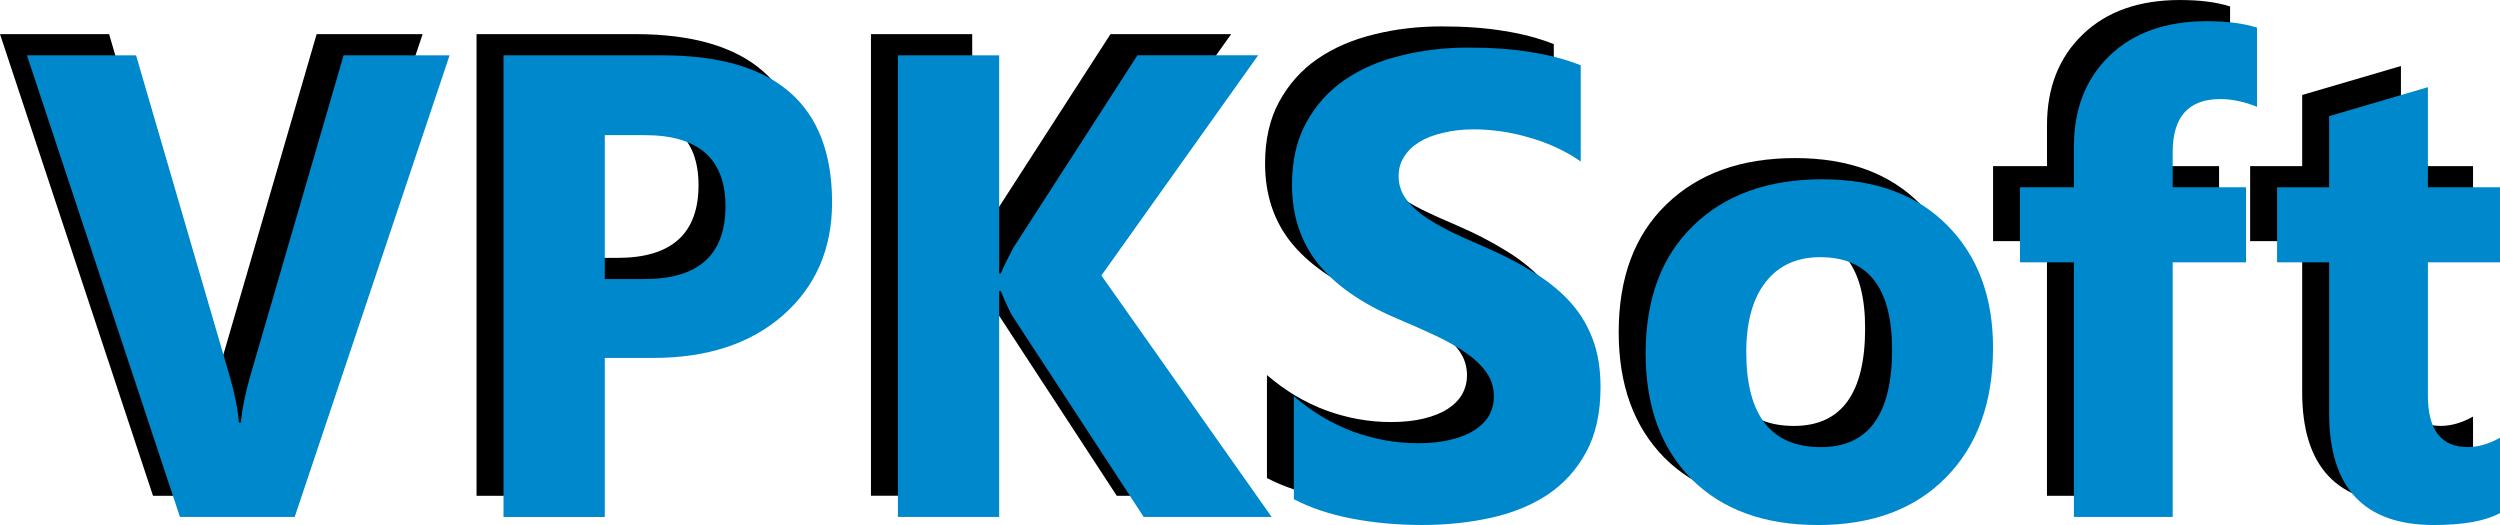
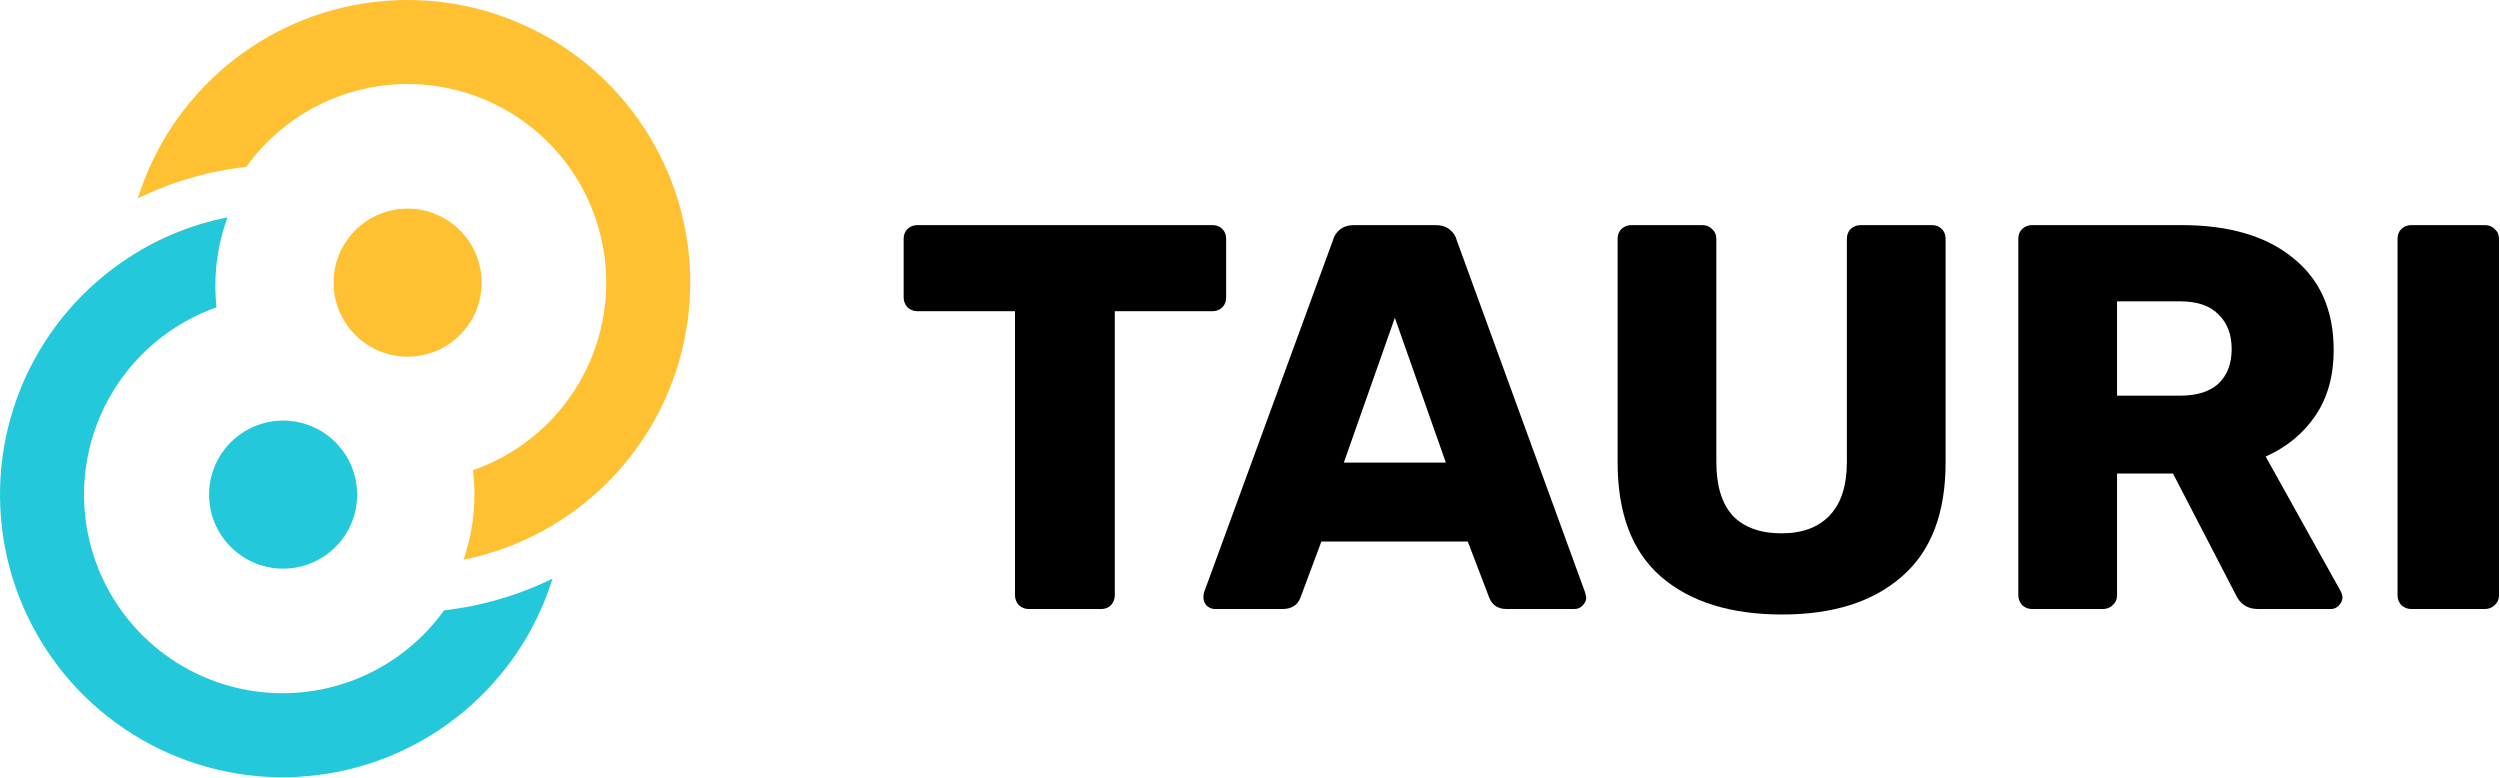
- <svg xmlns="http://www.w3.org/2000/svg" width="100mm" height="21mm" viewBox="0 0 100 21" version="1.1" id="svg1482">
-   <defs id="defs1479" />
-   <g id="layer1">
-     <g aria-label="VPKSoft" id="v-black" style="font-weight:bold;font-size:25.657px;line-height:125%;font-family:'Segoe UI';-inkscape-font-specification:'Segoe UI Bold';letter-spacing:0px;word-spacing:0px;stroke-width:0.132px" transform="matrix(1.001052,0,0,1.027894,-3.91647,-2.931957)">
-       <path d="M 20.8,4.18 14.611,22.145 H 10.026 L 3.912,4.18 h 4.36 l 3.746,12.503 q 0.301,1.015 0.363,1.791 h 0.075 q 0.088,-0.839 0.388,-1.842 L 16.565,4.18 Z" id="path31074" style="stroke-width:0.132px" />
-       <path d="m 27.001,15.956 v 6.189 H 22.954 V 4.18 h 6.339 q 6.79,0 6.79,5.725 0,2.706 -1.954,4.385 -1.942,1.666 -5.199,1.666 z m 0,-8.669 v 5.6 h 1.591 q 3.232,0 3.232,-2.831 0,-2.769 -3.232,-2.769 z" id="path31076" style="stroke-width:0.132px" />
-       <path d="m 53.647,22.145 h -5.111 l -5.237,-7.805 q -0.15,-0.225 -0.476,-0.99 h -0.063 v 8.794 H 38.714 V 4.18 h 4.046 v 8.494 h 0.063 q 0.15,-0.351 0.501,-1.002 l 4.961,-7.492 h 4.823 l -6.264,8.569 z" id="path31078" style="stroke-width:0.132px" />
-       <path d="m 54.537,21.456 v -4.009 q 1.09,0.915 2.368,1.378 1.278,0.451 2.581,0.451 0.764,0 1.328,-0.138 0.576,-0.138 0.952,-0.376 0.388,-0.251 0.576,-0.576 0.188,-0.338 0.188,-0.727 0,-0.526 -0.301,-0.94 -0.301,-0.413 -0.827,-0.764 -0.514,-0.351 -1.228,-0.676 -0.714,-0.326 -1.541,-0.664 -2.105,-0.877 -3.144,-2.142 -1.027,-1.265 -1.027,-3.057 0,-1.403 0.564,-2.405 0.564,-1.015 1.528,-1.666 0.977,-0.651 2.255,-0.952 1.278,-0.313 2.706,-0.313 1.403,0 2.48,0.175 1.09,0.163 2.004,0.514 V 8.314 Q 65.548,8.001 65.01,7.763 64.483,7.525 63.92,7.375 63.356,7.212 62.792,7.137 q -0.551,-0.075 -1.052,-0.075 -0.689,0 -1.253,0.138 -0.564,0.125 -0.952,0.363 -0.388,0.238 -0.601,0.576 -0.213,0.326 -0.213,0.739 0,0.451 0.238,0.814 0.238,0.351 0.676,0.676 0.438,0.313 1.065,0.626 0.626,0.301 1.416,0.626 1.077,0.451 1.929,0.965 0.864,0.501 1.478,1.14 0.614,0.639 0.94,1.466 0.326,0.814 0.326,1.904 0,1.503 -0.576,2.531 -0.564,1.015 -1.541,1.654 -0.977,0.626 -2.28,0.902 -1.29,0.276 -2.731,0.276 -1.478,0 -2.819,-0.251 -1.328,-0.251 -2.305,-0.752 z" id="path31080" style="stroke-width:0.132px" />
-       <path d="m 75.47,22.458 q -3.207,0 -5.049,-1.791 -1.829,-1.804 -1.829,-4.886 0,-3.182 1.904,-4.973 1.904,-1.804 5.149,-1.804 3.195,0 5.011,1.804 1.817,1.791 1.817,4.748 0,3.195 -1.879,5.049 -1.867,1.854 -5.124,1.854 z m 0.1,-10.423 q -1.403,0 -2.18,0.965 -0.777,0.965 -0.777,2.731 0,3.696 2.982,3.696 2.844,0 2.844,-3.796 0,-3.595 -2.869,-3.595 z" id="path31082" style="stroke-width:0.132px" />
-       <path d="m 93.021,6.185 q -0.764,-0.301 -1.466,-0.301 -1.904,0 -1.904,2.067 v 1.366 h 2.931 v 2.919 h -2.931 v 9.909 H 85.705 V 12.236 H 83.551 V 9.317 h 2.155 V 7.726 q 0,-2.192 1.428,-3.533 1.428,-1.34 3.884,-1.34 1.203,0 2.004,0.251 z" id="path31084" style="stroke-width:0.132px" />
-       <path d="m 102.73,21.995 q -0.877,0.464 -2.643,0.464 -4.184,0 -4.184,-4.347 V 12.236 H 93.823 V 9.317 H 95.903 V 6.548 L 99.849,5.421 v 3.896 h 2.881 v 2.919 h -2.881 v 5.186 q 0,2.004 1.591,2.004 0.626,0 1.29,-0.363 z" id="path31086" style="stroke-width:0.132px" />
-     </g>
-     <g aria-label="VPKSoft" id="v-color" style="font-weight:bold;font-size:25.657px;line-height:125%;font-family:'Segoe UI';-inkscape-font-specification:'Segoe UI Bold';letter-spacing:0px;word-spacing:0px;fill:none;stroke:#000000;stroke-width:0.132px" transform="matrix(1.001052,0,0,1.027894,-3.91647,-2.931957)">
-       <path d="M 21.877,5.005 15.688,22.969 H 11.103 L 4.989,5.005 H 9.349 L 13.095,17.507 q 0.301,1.015 0.363,1.791 h 0.075 q 0.088,-0.839 0.388,-1.842 L 17.642,5.005 Z" style="fill:#0088cc;stroke:none;stroke-width:0.132px" id="path29788" />
-       <path d="m 28.078,16.781 v 6.189 H 24.031 V 5.005 h 6.339 q 6.79,0 6.79,5.725 0,2.706 -1.954,4.385 -1.942,1.666 -5.199,1.666 z m 0,-8.669 V 13.711 h 1.591 q 3.232,0 3.232,-2.831 0,-2.769 -3.232,-2.769 z" style="fill:#0088cc;stroke:none;stroke-width:0.132px" id="path29790" />
-       <path d="M 54.724,22.969 H 49.613 l -5.237,-7.805 q -0.15,-0.225 -0.476,-0.99 h -0.063 v 8.794 H 39.791 V 5.005 h 4.046 V 13.498 h 0.063 q 0.15,-0.351 0.501,-1.002 l 4.961,-7.492 h 4.823 l -6.264,8.569 z" style="fill:#0088cc;stroke:none;stroke-width:0.132px" id="path29792" />
-       <path d="M 55.613,22.28 V 18.271 q 1.09,0.915 2.368,1.378 1.278,0.451 2.581,0.451 0.764,0 1.328,-0.138 0.576,-0.138 0.952,-0.376 0.388,-0.251 0.576,-0.576 0.188,-0.338 0.188,-0.727 0,-0.526 -0.301,-0.94 -0.301,-0.413 -0.827,-0.764 -0.514,-0.351 -1.228,-0.676 -0.714,-0.326 -1.541,-0.664 -2.105,-0.877 -3.144,-2.142 -1.027,-1.265 -1.027,-3.057 0,-1.403 0.564,-2.405 0.564,-1.015 1.528,-1.666 0.977,-0.651 2.255,-0.952 1.278,-0.313 2.706,-0.313 1.403,0 2.48,0.175 1.09,0.163 2.004,0.514 V 9.139 Q 66.625,8.826 66.087,8.588 65.56,8.35 64.997,8.199 64.433,8.036 63.869,7.961 q -0.551,-0.075 -1.052,-0.075 -0.689,0 -1.253,0.138 -0.564,0.125 -0.952,0.363 -0.388,0.238 -0.601,0.576 -0.213,0.326 -0.213,0.739 0,0.451 0.238,0.814 0.238,0.351 0.676,0.676 0.438,0.313 1.065,0.626 0.626,0.301 1.416,0.626 1.077,0.451 1.929,0.965 0.864,0.501 1.478,1.14 0.614,0.639 0.94,1.466 0.326,0.814 0.326,1.904 0,1.503 -0.576,2.531 -0.564,1.015 -1.541,1.654 -0.977,0.626 -2.28,0.902 -1.29,0.276 -2.731,0.276 -1.478,0 -2.819,-0.251 -1.328,-0.251 -2.305,-0.752 z" style="fill:#0088cc;stroke:none;stroke-width:0.132px" id="path29794" />
-       <path d="m 76.547,23.283 q -3.207,0 -5.049,-1.791 -1.829,-1.804 -1.829,-4.886 0,-3.182 1.904,-4.973 1.904,-1.804 5.149,-1.804 3.195,0 5.011,1.804 1.817,1.791 1.817,4.748 0,3.195 -1.879,5.049 -1.867,1.854 -5.124,1.854 z M 76.647,12.86 q -1.403,0 -2.18,0.965 -0.777,0.965 -0.777,2.731 0,3.696 2.982,3.696 2.844,0 2.844,-3.796 0,-3.595 -2.869,-3.595 z" style="fill:#0088cc;stroke:none;stroke-width:0.132px" id="path29796" />
-       <path d="m 94.098,7.009 q -0.764,-0.301 -1.466,-0.301 -1.904,0 -1.904,2.067 v 1.366 h 2.931 v 2.919 h -2.931 v 9.909 h -3.946 v -9.909 h -2.155 v -2.919 h 2.155 V 8.55 q 0,-2.192 1.428,-3.533 1.428,-1.34 3.884,-1.34 1.203,0 2.004,0.251 z" style="fill:#0088cc;stroke:none;stroke-width:0.132px" id="path29798" />
-       <path d="m 103.807,22.819 q -0.877,0.464 -2.643,0.464 -4.184,0 -4.184,-4.347 v -5.875 h -2.08 v -2.919 h 2.08 V 7.372 L 100.926,6.245 v 3.896 h 2.881 v 2.919 h -2.881 v 5.186 q 0,2.004 1.591,2.004 0.626,0 1.29,-0.363 z" style="fill:#0088cc;stroke:none;stroke-width:0.132px" id="path29800" />
-     </g>
-   </g>
+ <svg xmlns="http://www.w3.org/2000/svg" width="743" height="231" viewBox="0 0 743 231" fill="none" version="1.1" id="svg20">
+   <defs id="defs24" />
+   <path d="M305.729 181C304.643 181 303.665 180.62 302.795 179.859C302.035 178.99 301.654 178.012 301.654 176.925V92.491H272.64C271.554 92.491 270.576 92.111 269.706 91.35C268.946 90.481 268.565 89.503 268.565 88.416V70.975C268.565 69.78 268.946 68.802 269.706 68.041C270.576 67.28 271.554 66.9 272.64 66.9H360.334C361.53 66.9 362.508 67.28 363.268 68.041C364.029 68.802 364.409 69.78 364.409 70.975V88.416C364.409 89.611 364.029 90.589 363.268 91.35C362.508 92.111 361.53 92.491 360.334 92.491H331.32V176.925C331.32 178.012 330.94 178.99 330.179 179.859C329.419 180.62 328.441 181 327.245 181H305.729Z" fill="#F7F7F7" id="path2" style="fill:#000000" />
+   <path d="M361.083 181C360.214 181 359.399 180.674 358.638 180.022C357.986 179.261 357.66 178.446 357.66 177.577C357.66 176.925 357.715 176.436 357.823 176.11L396.128 71.464C396.454 70.16 397.161 69.073 398.247 68.204C399.334 67.335 400.747 66.9 402.485 66.9H426.609C428.348 66.9 429.761 67.335 430.847 68.204C431.934 69.073 432.64 70.16 432.966 71.464L471.108 176.11L471.434 177.577C471.434 178.446 471.054 179.261 470.293 180.022C469.641 180.674 468.826 181 467.848 181H447.799C445.191 181 443.453 179.859 442.583 177.577L436.226 160.951H392.705L386.511 177.577C385.642 179.859 383.849 181 381.132 181H361.083ZM429.706 137.479L414.547 94.447L399.388 137.479H429.706Z" fill="#F7F7F7" id="path4" style="fill:#000000" />
+   <path d="M529.657 182.63C514.335 182.63 502.327 178.881 493.634 171.383C485.049 163.885 480.757 152.584 480.757 137.479V70.975C480.757 69.78 481.137 68.802 481.898 68.041C482.767 67.28 483.745 66.9 484.832 66.9H505.859C507.054 66.9 508.032 67.28 508.793 68.041C509.662 68.802 510.097 69.78 510.097 70.975V137.316C510.097 144.379 511.727 149.704 514.987 153.29C518.356 156.767 523.191 158.506 529.494 158.506C535.688 158.506 540.469 156.713 543.838 153.127C547.207 149.541 548.891 144.271 548.891 137.316V70.975C548.891 69.78 549.271 68.802 550.032 68.041C550.901 67.28 551.879 66.9 552.966 66.9H574.156C575.351 66.9 576.329 67.28 577.09 68.041C577.851 68.802 578.231 69.78 578.231 70.975V137.479C578.231 152.584 573.884 163.885 565.191 171.383C556.606 178.881 544.762 182.63 529.657 182.63Z" fill="#F7F7F7" id="path6" style="fill:#000000" />
+   <path d="M603.921 181C602.835 181 601.857 180.62 600.987 179.859C600.227 178.99 599.846 178.012 599.846 176.925V70.975C599.846 69.78 600.227 68.802 600.987 68.041C601.857 67.28 602.835 66.9 603.921 66.9H648.257C662.493 66.9 673.577 70.16 681.509 76.68C689.551 83.091 693.571 92.219 693.571 104.064C693.571 111.671 691.778 118.136 688.192 123.461C684.606 128.786 679.662 132.861 673.359 135.686L695.69 175.784C696.016 176.436 696.179 177.034 696.179 177.577C696.179 178.446 695.799 179.261 695.038 180.022C694.386 180.674 693.626 181 692.756 181H671.077C667.926 181 665.698 179.533 664.394 176.599L645.812 140.739H629.186V176.925C629.186 178.12 628.752 179.098 627.882 179.859C627.122 180.62 626.144 181 624.948 181H603.921ZM647.931 117.593C652.93 117.593 656.733 116.398 659.341 114.007C661.949 111.508 663.253 108.085 663.253 103.738C663.253 99.391 661.949 95.968 659.341 93.469C656.842 90.861 653.039 89.557 647.931 89.557H629.186V117.593H647.931Z" fill="#F7F7F7" id="path8" style="fill:#000000" />
+   <path d="M716.621 181C715.534 181 714.556 180.62 713.687 179.859C712.926 178.99 712.546 178.012 712.546 176.925V70.975C712.546 69.78 712.926 68.802 713.687 68.041C714.556 67.28 715.534 66.9 716.621 66.9H738.463C739.658 66.9 740.636 67.28 741.397 68.041C742.266 68.802 742.701 69.78 742.701 70.975V176.925C742.701 178.12 742.266 179.098 741.397 179.859C740.636 180.62 739.658 181 738.463 181H716.621Z" fill="#F7F7F7" id="path10" style="fill:#000000" />
+   <path d="M143.143 84C143.143 96.15 133.293 106 121.143 106C108.992 106 99.143 96.15 99.143 84C99.143 71.85 108.992 62 121.143 62C133.293 62 143.143 71.85 143.143 84Z" fill="#FFC131" id="path12" />
+   <ellipse cx="84.143" cy="147" rx="22" ry="22" transform="rotate(180 84.1426 147)" fill="#24C8DB" id="ellipse14" />
+   <path fill-rule="evenodd" clip-rule="evenodd" d="M166.738 154.548C157.86 160.286 148.023 164.269 137.757 166.341C139.858 160.282 141 153.774 141 147C141 144.543 140.85 142.121 140.558 139.743C144.975 138.204 149.215 136.139 153.183 133.575C162.73 127.404 170.292 118.608 174.961 108.244C179.63 97.88 181.207 86.388 179.502 75.149C177.798 63.91 172.884 53.402 165.352 44.888C157.82 36.374 147.99 30.216 137.042 27.155C126.095 24.093 114.496 24.257 103.64 27.627C92.784 30.998 83.132 37.432 75.844 46.155C74.91 47.273 74.021 48.422 73.176 49.599C61.929 50.849 51.036 54.032 40.963 58.956C44.242 48.459 49.565 38.659 56.679 30.144C67.05 17.73 80.786 8.574 96.235 3.778C111.685 -1.019 128.19 -1.253 143.769 3.105C159.348 7.462 173.337 16.225 184.056 28.341C194.775 40.457 201.767 55.41 204.193 71.404C206.619 87.398 204.374 103.752 197.73 118.501C191.086 133.25 180.324 145.767 166.738 154.548ZM41.963 74.275L62.556 76.804C63.046 72.813 63.94 68.902 65.214 65.127C57.047 67.002 49.209 70.087 41.963 74.275Z" fill="#FFC131" id="path16" />
+   <path fill-rule="evenodd" clip-rule="evenodd" d="M38.404 76.452C47.349 70.671 57.268 66.671 67.617 64.613C65.277 70.967 64 77.834 64 85C64 87.143 64.114 89.26 64.337 91.344C60.009 92.873 55.853 94.909 51.96 97.426C42.413 103.596 34.85 112.392 30.182 122.756C25.513 133.12 23.936 144.612 25.64 155.851C27.345 167.09 32.258 177.598 39.791 186.112C47.323 194.626 57.153 200.784 68.1 203.846C79.048 206.907 90.646 206.743 101.502 203.373C112.359 200.002 122.011 193.568 129.299 184.845C130.237 183.722 131.131 182.567 131.979 181.383C143.235 180.114 154.132 176.91 164.205 171.962C160.929 182.49 155.596 192.319 148.464 200.856C138.092 213.27 124.357 222.426 108.907 227.222C93.458 232.019 76.952 232.253 61.374 227.895C45.795 223.538 31.805 214.775 21.087 202.659C10.368 190.543 3.376 175.59 0.95 159.596C-1.476 143.602 0.768 127.248 7.412 112.499C14.057 97.75 24.818 85.233 38.404 76.452ZM163.062 156.711L163.062 156.711C162.954 156.773 162.846 156.835 162.738 156.897C162.846 156.835 162.954 156.773 163.062 156.711Z" fill="#24C8DB" id="path18" />
</svg>
